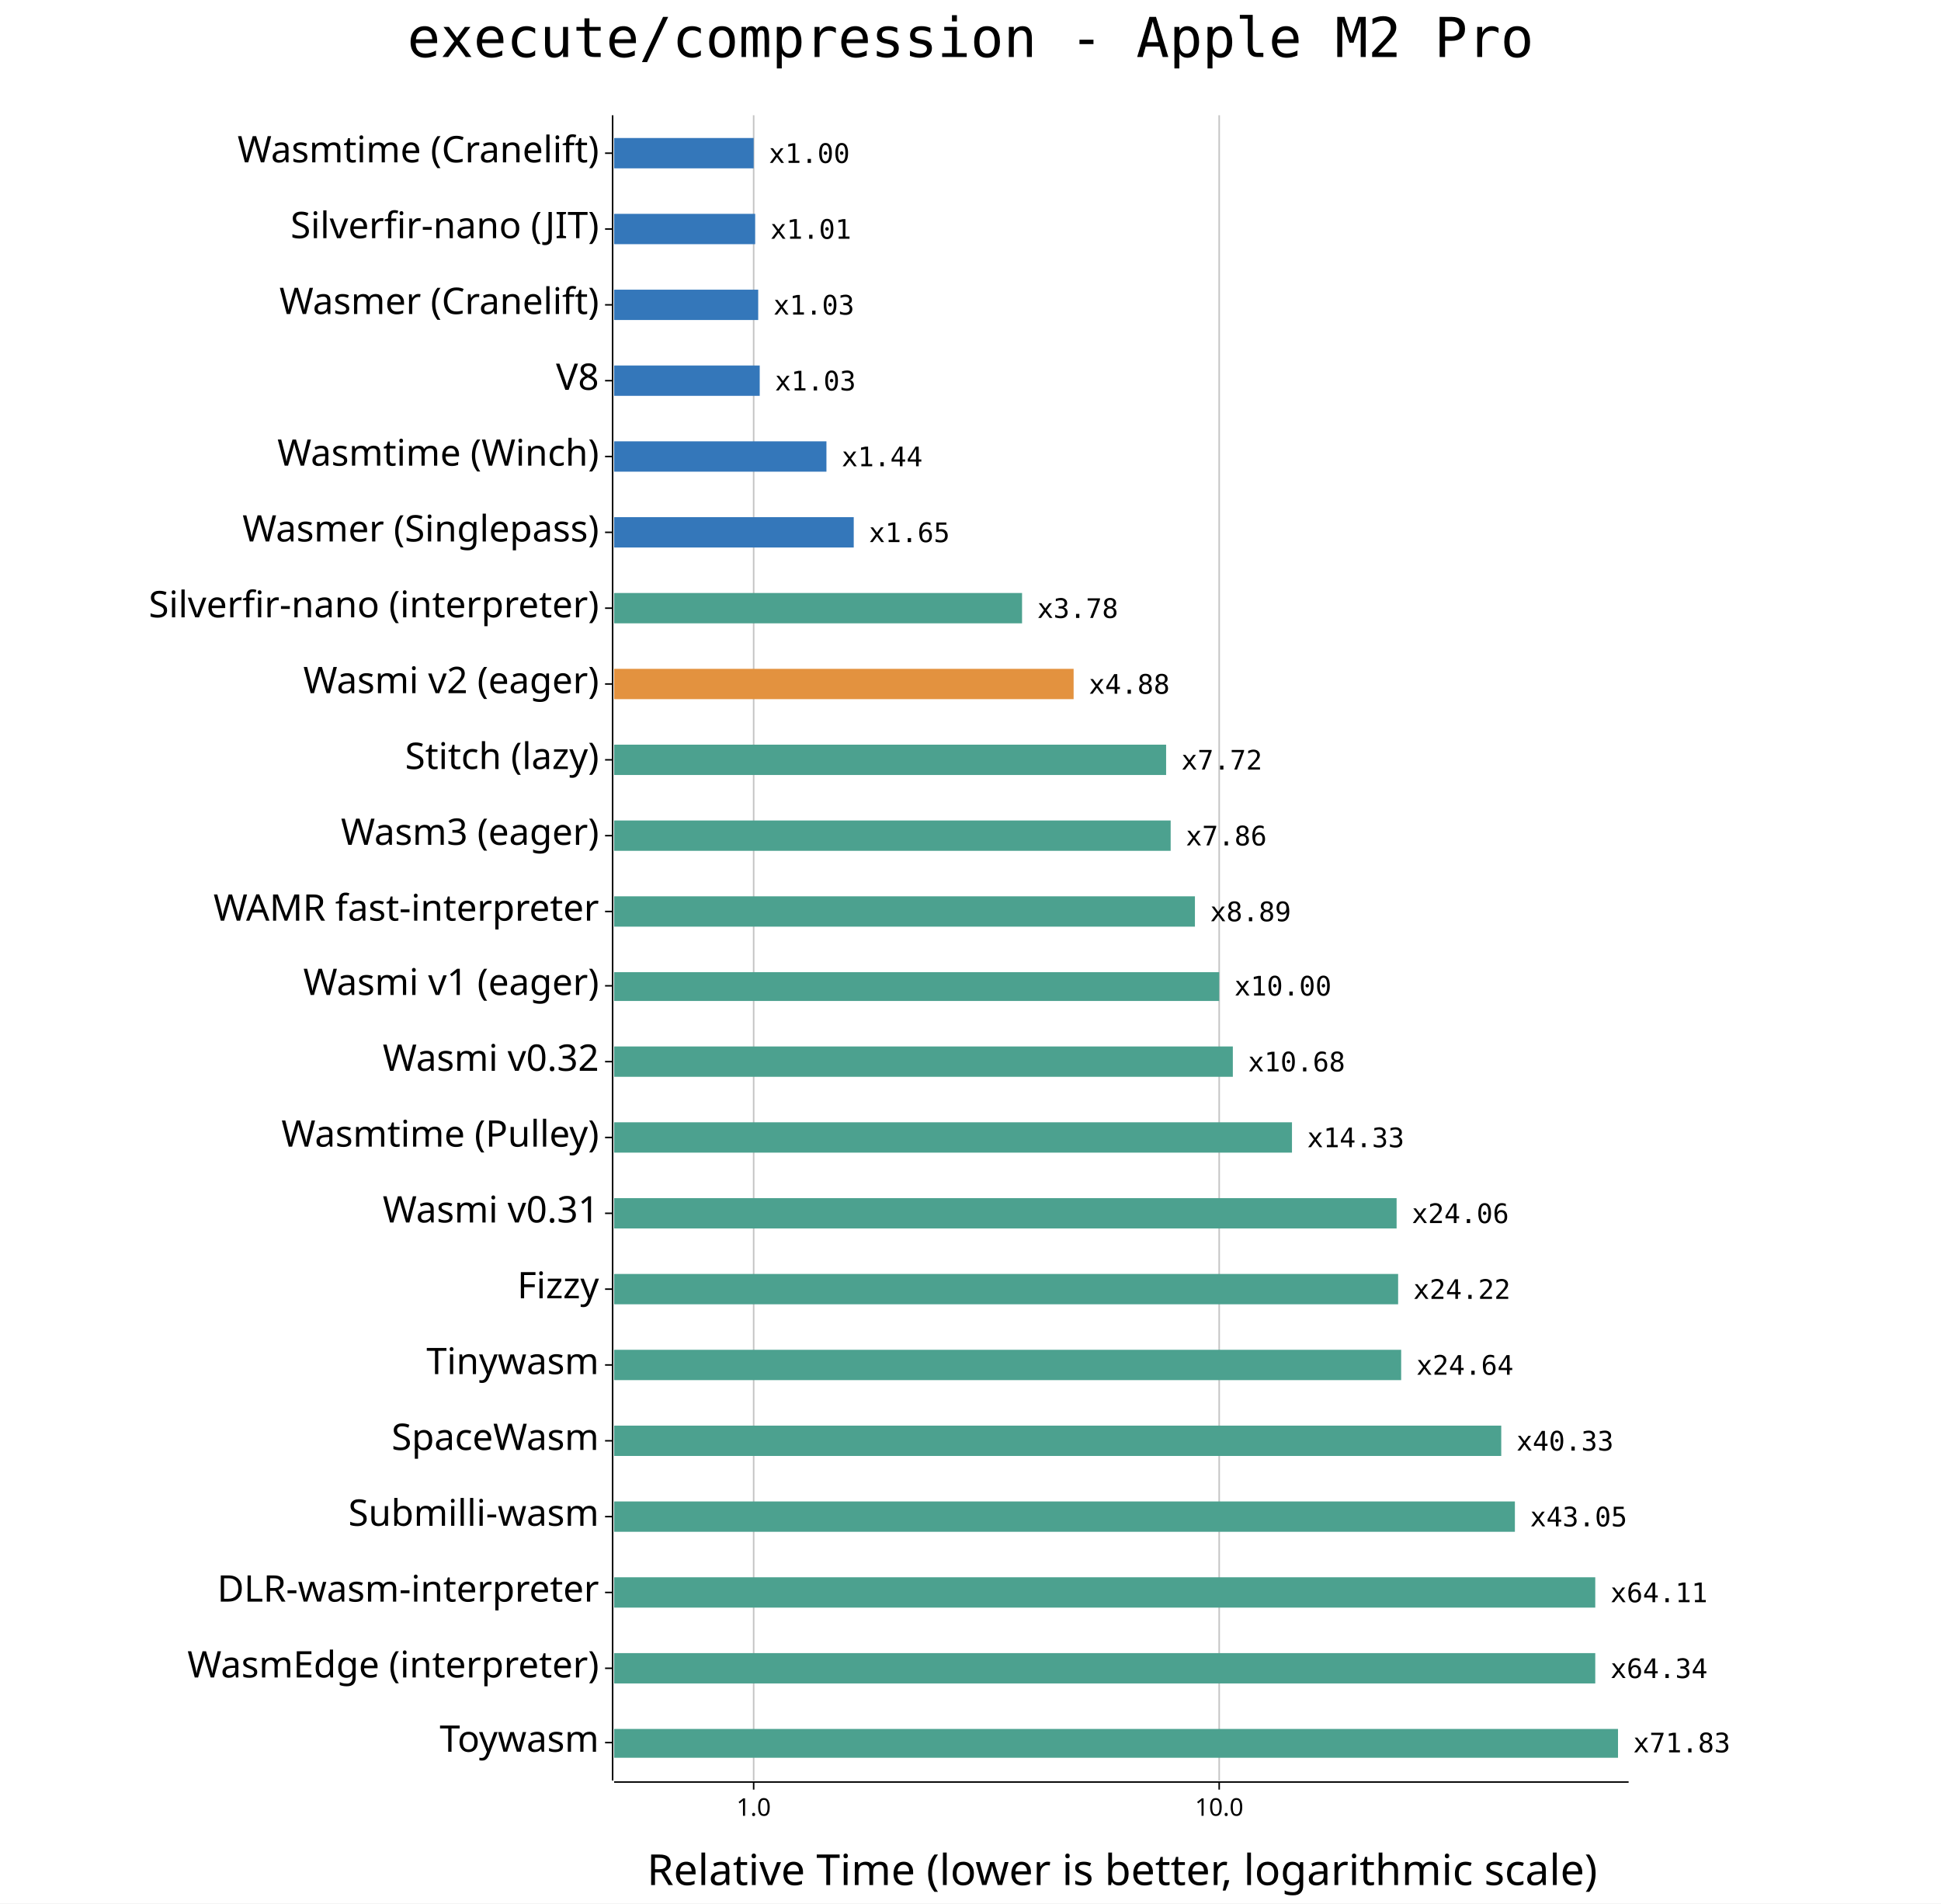
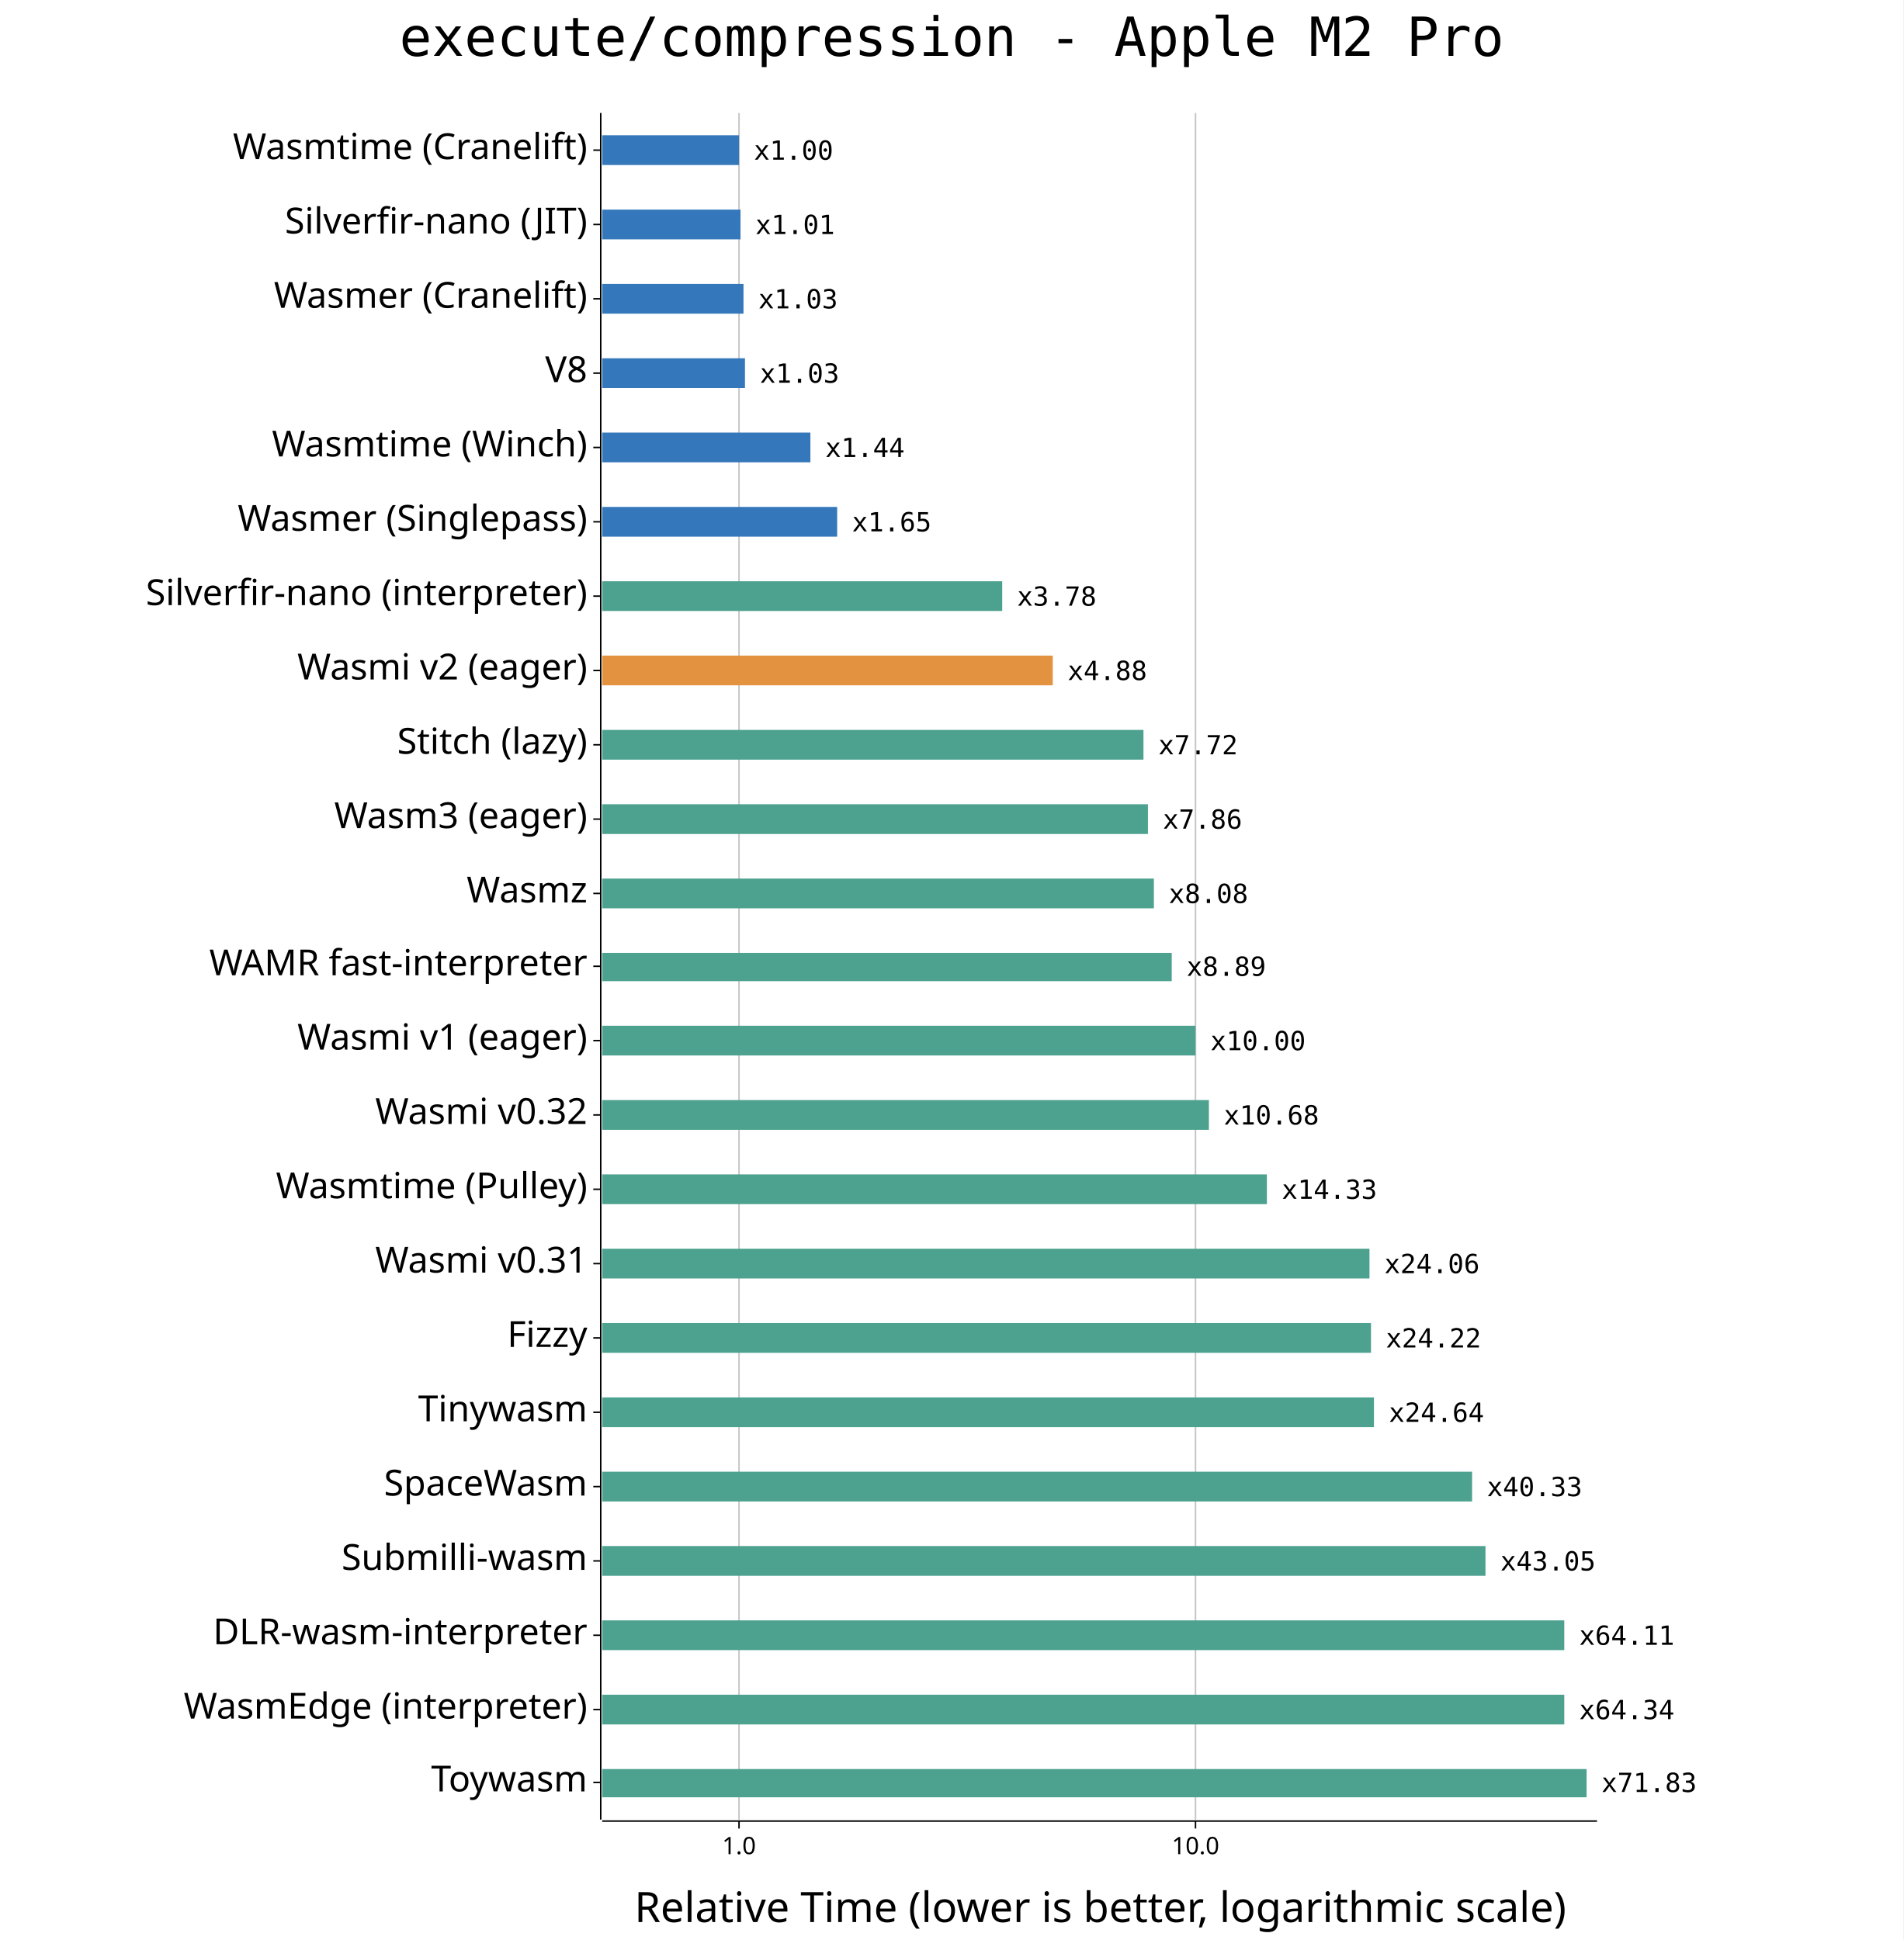
- <svg xmlns="http://www.w3.org/2000/svg" width="1280" height="1255" viewBox="0 0 1280 1255">
-   <rect x="0" y="0" width="1280" height="1255" opacity="1" fill="#FFFFFF" stroke="none" />
+ <svg xmlns="http://www.w3.org/2000/svg" width="1280" height="1305" viewBox="0 0 1280 1305">
+   <rect x="0" y="0" width="1280" height="1305" opacity="1" fill="#FFFFFF" stroke="none" />
  <text x="640" y="10" dy="0.76em" text-anchor="middle" font-family="monospace" font-size="36.29" opacity="1" fill="#000000">
execute/compression - Apple M2 Pro
</text>
-   <line opacity="0.1" stroke="#000000" stroke-width="1" x1="497" y1="1174" x2="497" y2="76" />
-   <line opacity="0.1" stroke="#000000" stroke-width="1" x1="804" y1="1174" x2="804" y2="76" />
-   <text x="5" y="625" dy="0.76em" text-anchor="middle" font-family="sans-serif" font-size="28.226" opacity="1" fill="#000000" transform="rotate(270, 5, 625)">
+   <line opacity="0.1" stroke="#000000" stroke-width="1" x1="497" y1="1224" x2="497" y2="76" />
+   <line opacity="0.1" stroke="#000000" stroke-width="1" x1="804" y1="1224" x2="804" y2="76" />
+   <text x="5" y="650" dy="0.76em" text-anchor="middle" font-family="sans-serif" font-size="28.226" opacity="1" fill="#000000" transform="rotate(270, 5, 650)">

</text>
-   <text x="740" y="1250" dy="-0.5ex" text-anchor="middle" font-family="sans-serif" font-size="28.226" opacity="1" fill="#000000">
+   <text x="740" y="1300" dy="-0.5ex" text-anchor="middle" font-family="sans-serif" font-size="28.226" opacity="1" fill="#000000">
Relative Time (lower is better, logarithmic scale)
</text>
-   <line opacity="0.15" stroke="#000000" stroke-width="1" x1="497" y1="1174" x2="497" y2="76" />
-   <line opacity="0.15" stroke="#000000" stroke-width="1" x1="804" y1="1174" x2="804" y2="76" />
-   <polyline fill="none" opacity="1" stroke="#000000" stroke-width="1" points="404,76 404,1174 " />
-   <text x="395" y="1149" dy="0.5ex" text-anchor="end" font-family="sans-serif" font-size="24.194" opacity="1" fill="#000000">
+   <line opacity="0.15" stroke="#000000" stroke-width="1" x1="497" y1="1224" x2="497" y2="76" />
+   <line opacity="0.15" stroke="#000000" stroke-width="1" x1="804" y1="1224" x2="804" y2="76" />
+   <polyline fill="none" opacity="1" stroke="#000000" stroke-width="1" points="404,76 404,1224 " />
+   <text x="395" y="1199" dy="0.5ex" text-anchor="end" font-family="sans-serif" font-size="24.194" opacity="1" fill="#000000">
Toywasm
</text>
-   <polyline fill="none" opacity="1" stroke="#000000" stroke-width="1" points="399,1149 404,1149 " />
+   <polyline fill="none" opacity="1" stroke="#000000" stroke-width="1" points="399,1199 404,1199 " />
+   <text x="395" y="1150" dy="0.5ex" text-anchor="end" font-family="sans-serif" font-size="24.194" opacity="1" fill="#000000">
+ WasmEdge (interpreter)
+ </text>
+   <polyline fill="none" opacity="1" stroke="#000000" stroke-width="1" points="399,1150 404,1150 " />
  <text x="395" y="1100" dy="0.5ex" text-anchor="end" font-family="sans-serif" font-size="24.194" opacity="1" fill="#000000">
- WasmEdge (interpreter)
+ DLR-wasm-interpreter
</text>
  <polyline fill="none" opacity="1" stroke="#000000" stroke-width="1" points="399,1100 404,1100 " />
  <text x="395" y="1050" dy="0.5ex" text-anchor="end" font-family="sans-serif" font-size="24.194" opacity="1" fill="#000000">
- DLR-wasm-interpreter
+ Submilli-wasm
</text>
  <polyline fill="none" opacity="1" stroke="#000000" stroke-width="1" points="399,1050 404,1050 " />
  <text x="395" y="1000" dy="0.5ex" text-anchor="end" font-family="sans-serif" font-size="24.194" opacity="1" fill="#000000">
- Submilli-wasm
+ SpaceWasm
</text>
  <polyline fill="none" opacity="1" stroke="#000000" stroke-width="1" points="399,1000 404,1000 " />
  <text x="395" y="950" dy="0.5ex" text-anchor="end" font-family="sans-serif" font-size="24.194" opacity="1" fill="#000000">
- SpaceWasm
+ Tinywasm
</text>
  <polyline fill="none" opacity="1" stroke="#000000" stroke-width="1" points="399,950 404,950 " />
  <text x="395" y="900" dy="0.5ex" text-anchor="end" font-family="sans-serif" font-size="24.194" opacity="1" fill="#000000">
- Tinywasm
+ Fizzy
</text>
  <polyline fill="none" opacity="1" stroke="#000000" stroke-width="1" points="399,900 404,900 " />
  <text x="395" y="850" dy="0.5ex" text-anchor="end" font-family="sans-serif" font-size="24.194" opacity="1" fill="#000000">
- Fizzy
+ Wasmi v0.31
</text>
  <polyline fill="none" opacity="1" stroke="#000000" stroke-width="1" points="399,850 404,850 " />
  <text x="395" y="800" dy="0.5ex" text-anchor="end" font-family="sans-serif" font-size="24.194" opacity="1" fill="#000000">
- Wasmi v0.31
+ Wasmtime (Pulley)
</text>
  <polyline fill="none" opacity="1" stroke="#000000" stroke-width="1" points="399,800 404,800 " />
  <text x="395" y="750" dy="0.5ex" text-anchor="end" font-family="sans-serif" font-size="24.194" opacity="1" fill="#000000">
- Wasmtime (Pulley)
+ Wasmi v0.32
</text>
  <polyline fill="none" opacity="1" stroke="#000000" stroke-width="1" points="399,750 404,750 " />
  <text x="395" y="700" dy="0.5ex" text-anchor="end" font-family="sans-serif" font-size="24.194" opacity="1" fill="#000000">
- Wasmi v0.32
+ Wasmi v1 (eager)
</text>
  <polyline fill="none" opacity="1" stroke="#000000" stroke-width="1" points="399,700 404,700 " />
  <text x="395" y="650" dy="0.5ex" text-anchor="end" font-family="sans-serif" font-size="24.194" opacity="1" fill="#000000">
- Wasmi v1 (eager)
+ WAMR fast-interpreter
</text>
  <polyline fill="none" opacity="1" stroke="#000000" stroke-width="1" points="399,650 404,650 " />
  <text x="395" y="601" dy="0.5ex" text-anchor="end" font-family="sans-serif" font-size="24.194" opacity="1" fill="#000000">
- WAMR fast-interpreter
+ Wasmz
</text>
  <polyline fill="none" opacity="1" stroke="#000000" stroke-width="1" points="399,601 404,601 " />
  <text x="395" y="551" dy="0.5ex" text-anchor="end" font-family="sans-serif" font-size="24.194" opacity="1" fill="#000000">
Wasm3 (eager)
</text>
  <polyline fill="none" opacity="1" stroke="#000000" stroke-width="1" points="399,551 404,551 " />
  <text x="395" y="501" dy="0.5ex" text-anchor="end" font-family="sans-serif" font-size="24.194" opacity="1" fill="#000000">
Stitch (lazy)
</text>
  <polyline fill="none" opacity="1" stroke="#000000" stroke-width="1" points="399,501 404,501 " />
  <text x="395" y="451" dy="0.5ex" text-anchor="end" font-family="sans-serif" font-size="24.194" opacity="1" fill="#000000">
Wasmi v2 (eager)
</text>
  <polyline fill="none" opacity="1" stroke="#000000" stroke-width="1" points="399,451 404,451 " />
  <text x="395" y="401" dy="0.5ex" text-anchor="end" font-family="sans-serif" font-size="24.194" opacity="1" fill="#000000">
Silverfir-nano (interpreter)
</text>
  <polyline fill="none" opacity="1" stroke="#000000" stroke-width="1" points="399,401 404,401 " />
  <text x="395" y="351" dy="0.5ex" text-anchor="end" font-family="sans-serif" font-size="24.194" opacity="1" fill="#000000">
Wasmer (Singlepass)
</text>
  <polyline fill="none" opacity="1" stroke="#000000" stroke-width="1" points="399,351 404,351 " />
  <text x="395" y="301" dy="0.5ex" text-anchor="end" font-family="sans-serif" font-size="24.194" opacity="1" fill="#000000">
Wasmtime (Winch)
</text>
  <polyline fill="none" opacity="1" stroke="#000000" stroke-width="1" points="399,301 404,301 " />
  <text x="395" y="251" dy="0.5ex" text-anchor="end" font-family="sans-serif" font-size="24.194" opacity="1" fill="#000000">
V8
</text>
  <polyline fill="none" opacity="1" stroke="#000000" stroke-width="1" points="399,251 404,251 " />
  <text x="395" y="201" dy="0.5ex" text-anchor="end" font-family="sans-serif" font-size="24.194" opacity="1" fill="#000000">
Wasmer (Cranelift)
</text>
  <polyline fill="none" opacity="1" stroke="#000000" stroke-width="1" points="399,201 404,201 " />
  <text x="395" y="151" dy="0.5ex" text-anchor="end" font-family="sans-serif" font-size="24.194" opacity="1" fill="#000000">
Silverfir-nano (JIT)
</text>
  <polyline fill="none" opacity="1" stroke="#000000" stroke-width="1" points="399,151 404,151 " />
  <text x="395" y="101" dy="0.5ex" text-anchor="end" font-family="sans-serif" font-size="24.194" opacity="1" fill="#000000">
Wasmtime (Cranelift)
</text>
  <polyline fill="none" opacity="1" stroke="#000000" stroke-width="1" points="399,101 404,101 " />
-   <polyline fill="none" opacity="1" stroke="#000000" stroke-width="1" points="405,1175 1074,1175 " />
-   <text x="497" y="1185" dy="0.76em" text-anchor="middle" font-family="sans-serif" font-size="16.129" opacity="1" fill="#000000">
+   <polyline fill="none" opacity="1" stroke="#000000" stroke-width="1" points="405,1225 1074,1225 " />
+   <text x="497" y="1235" dy="0.76em" text-anchor="middle" font-family="sans-serif" font-size="16.129" opacity="1" fill="#000000">
1.0
</text>
-   <polyline fill="none" opacity="1" stroke="#000000" stroke-width="1" points="497,1175 497,1180 " />
-   <text x="804" y="1185" dy="0.76em" text-anchor="middle" font-family="sans-serif" font-size="16.129" opacity="1" fill="#000000">
+   <polyline fill="none" opacity="1" stroke="#000000" stroke-width="1" points="497,1225 497,1230 " />
+   <text x="804" y="1235" dy="0.76em" text-anchor="middle" font-family="sans-serif" font-size="16.129" opacity="1" fill="#000000">
10.0
</text>
-   <polyline fill="none" opacity="1" stroke="#000000" stroke-width="1" points="804,1175 804,1180 " />
+   <polyline fill="none" opacity="1" stroke="#000000" stroke-width="1" points="804,1225 804,1230 " />
+   <rect x="405" y="441" width="303" height="20" opacity="1" fill="#E3923F" stroke="none" />
  <rect x="405" y="391" width="269" height="20" opacity="1" fill="#4CA18F" stroke="none" />
-   <rect x="405" y="1040" width="647" height="20" opacity="1" fill="#4CA18F" stroke="none" />
-   <rect x="405" y="940" width="585" height="20" opacity="1" fill="#4CA18F" stroke="none" />
-   <rect x="405" y="641" width="399" height="19" opacity="1" fill="#4CA18F" stroke="none" />
-   <rect x="405" y="790" width="516" height="20" opacity="1" fill="#4CA18F" stroke="none" />
+   <rect x="405" y="790" width="447" height="20" opacity="1" fill="#4CA18F" stroke="none" />
+   <rect x="405" y="591" width="371" height="20" opacity="1" fill="#4CA18F" stroke="none" />
+   <rect x="405" y="1140" width="647" height="20" opacity="1" fill="#4CA18F" stroke="none" />
+   <rect x="405" y="191" width="95" height="20" opacity="1" fill="#3477BA" stroke="none" />
+   <rect x="405" y="341" width="158" height="20" opacity="1" fill="#3477BA" stroke="none" />
+   <rect x="405" y="541" width="367" height="20" opacity="1" fill="#4CA18F" stroke="none" />
+   <rect x="405" y="940" width="519" height="20" opacity="1" fill="#4CA18F" stroke="none" />
  <rect x="405" y="1090" width="647" height="20" opacity="1" fill="#4CA18F" stroke="none" />
-   <rect x="405" y="740" width="447" height="20" opacity="1" fill="#4CA18F" stroke="none" />
-   <rect x="405" y="591" width="383" height="20" opacity="1" fill="#4CA18F" stroke="none" />
-   <rect x="405" y="541" width="367" height="20" opacity="1" fill="#4CA18F" stroke="none" />
-   <rect x="405" y="491" width="364" height="20" opacity="1" fill="#4CA18F" stroke="none" />
-   <rect x="405" y="990" width="594" height="20" opacity="1" fill="#4CA18F" stroke="none" />
-   <rect x="405" y="441" width="303" height="20" opacity="1" fill="#E3923F" stroke="none" />
-   <rect x="405" y="241" width="96" height="20" opacity="1" fill="#3477BA" stroke="none" />
  <rect x="405" y="141" width="93" height="20" opacity="1" fill="#3477BA" stroke="none" />
  <rect x="405" y="91" width="92" height="20" opacity="1" fill="#3477BA" stroke="none" />
+   <rect x="405" y="1040" width="594" height="20" opacity="1" fill="#4CA18F" stroke="none" />
+   <rect x="405" y="740" width="408" height="20" opacity="1" fill="#4CA18F" stroke="none" />
+   <rect x="405" y="690" width="399" height="20" opacity="1" fill="#4CA18F" stroke="none" />
+   <rect x="405" y="1190" width="662" height="19" opacity="1" fill="#4CA18F" stroke="none" />
+   <rect x="405" y="890" width="517" height="20" opacity="1" fill="#4CA18F" stroke="none" />
  <rect x="405" y="291" width="140" height="20" opacity="1" fill="#3477BA" stroke="none" />
-   <rect x="405" y="341" width="158" height="20" opacity="1" fill="#3477BA" stroke="none" />
-   <rect x="405" y="1140" width="662" height="19" opacity="1" fill="#4CA18F" stroke="none" />
-   <rect x="405" y="840" width="517" height="20" opacity="1" fill="#4CA18F" stroke="none" />
-   <rect x="405" y="690" width="408" height="20" opacity="1" fill="#4CA18F" stroke="none" />
-   <rect x="405" y="890" width="519" height="20" opacity="1" fill="#4CA18F" stroke="none" />
-   <rect x="405" y="191" width="95" height="20" opacity="1" fill="#3477BA" stroke="none" />
-   <text x="1077" y="1151" dy="0.5ex" text-anchor="start" font-family="monospace" font-size="17.742" opacity="1" fill="#000000">
+   <rect x="405" y="241" width="96" height="20" opacity="1" fill="#3477BA" stroke="none" />
+   <rect x="405" y="641" width="383" height="19" opacity="1" fill="#4CA18F" stroke="none" />
+   <rect x="405" y="491" width="364" height="20" opacity="1" fill="#4CA18F" stroke="none" />
+   <rect x="405" y="990" width="585" height="20" opacity="1" fill="#4CA18F" stroke="none" />
+   <rect x="405" y="840" width="516" height="20" opacity="1" fill="#4CA18F" stroke="none" />
+   <text x="1077" y="1201" dy="0.5ex" text-anchor="start" font-family="monospace" font-size="17.742" opacity="1" fill="#000000">
x71.83
</text>
+   <text x="1062" y="1152" dy="0.5ex" text-anchor="start" font-family="monospace" font-size="17.742" opacity="1" fill="#000000">
+ x64.34
+ </text>
  <text x="1062" y="1102" dy="0.5ex" text-anchor="start" font-family="monospace" font-size="17.742" opacity="1" fill="#000000">
- x64.34
- </text>
-   <text x="1062" y="1052" dy="0.5ex" text-anchor="start" font-family="monospace" font-size="17.742" opacity="1" fill="#000000">
x64.11
</text>
-   <text x="1009" y="1002" dy="0.5ex" text-anchor="start" font-family="monospace" font-size="17.742" opacity="1" fill="#000000">
+   <text x="1009" y="1052" dy="0.5ex" text-anchor="start" font-family="monospace" font-size="17.742" opacity="1" fill="#000000">
x43.05
</text>
-   <text x="1000" y="952" dy="0.5ex" text-anchor="start" font-family="monospace" font-size="17.742" opacity="1" fill="#000000">
+   <text x="1000" y="1002" dy="0.5ex" text-anchor="start" font-family="monospace" font-size="17.742" opacity="1" fill="#000000">
x40.33
</text>
-   <text x="934" y="902" dy="0.5ex" text-anchor="start" font-family="monospace" font-size="17.742" opacity="1" fill="#000000">
+   <text x="934" y="952" dy="0.5ex" text-anchor="start" font-family="monospace" font-size="17.742" opacity="1" fill="#000000">
x24.64
</text>
-   <text x="932" y="852" dy="0.5ex" text-anchor="start" font-family="monospace" font-size="17.742" opacity="1" fill="#000000">
+   <text x="932" y="902" dy="0.5ex" text-anchor="start" font-family="monospace" font-size="17.742" opacity="1" fill="#000000">
x24.22
</text>
-   <text x="931" y="802" dy="0.5ex" text-anchor="start" font-family="monospace" font-size="17.742" opacity="1" fill="#000000">
+   <text x="931" y="852" dy="0.5ex" text-anchor="start" font-family="monospace" font-size="17.742" opacity="1" fill="#000000">
x24.06
</text>
-   <text x="862" y="752" dy="0.5ex" text-anchor="start" font-family="monospace" font-size="17.742" opacity="1" fill="#000000">
+   <text x="862" y="802" dy="0.5ex" text-anchor="start" font-family="monospace" font-size="17.742" opacity="1" fill="#000000">
x14.33
</text>
-   <text x="823" y="702" dy="0.5ex" text-anchor="start" font-family="monospace" font-size="17.742" opacity="1" fill="#000000">
+   <text x="823" y="752" dy="0.5ex" text-anchor="start" font-family="monospace" font-size="17.742" opacity="1" fill="#000000">
x10.68
</text>
-   <text x="814" y="652" dy="0.5ex" text-anchor="start" font-family="monospace" font-size="17.742" opacity="1" fill="#000000">
+   <text x="814" y="702" dy="0.5ex" text-anchor="start" font-family="monospace" font-size="17.742" opacity="1" fill="#000000">
x10.00
</text>
-   <text x="798" y="603" dy="0.5ex" text-anchor="start" font-family="monospace" font-size="17.742" opacity="1" fill="#000000">
+   <text x="798" y="652" dy="0.5ex" text-anchor="start" font-family="monospace" font-size="17.742" opacity="1" fill="#000000">
x8.89
+ </text>
+   <text x="786" y="603" dy="0.5ex" text-anchor="start" font-family="monospace" font-size="17.742" opacity="1" fill="#000000">
+ x8.08
</text>
  <text x="782" y="553" dy="0.5ex" text-anchor="start" font-family="monospace" font-size="17.742" opacity="1" fill="#000000">
x7.86
</text>
  <text x="779" y="503" dy="0.5ex" text-anchor="start" font-family="monospace" font-size="17.742" opacity="1" fill="#000000">
x7.72
</text>
  <text x="718" y="453" dy="0.5ex" text-anchor="start" font-family="monospace" font-size="17.742" opacity="1" fill="#000000">
x4.88
</text>
  <text x="684" y="403" dy="0.5ex" text-anchor="start" font-family="monospace" font-size="17.742" opacity="1" fill="#000000">
x3.78
</text>
  <text x="573" y="353" dy="0.5ex" text-anchor="start" font-family="monospace" font-size="17.742" opacity="1" fill="#000000">
x1.65
</text>
  <text x="555" y="303" dy="0.5ex" text-anchor="start" font-family="monospace" font-size="17.742" opacity="1" fill="#000000">
x1.44
</text>
  <text x="511" y="253" dy="0.5ex" text-anchor="start" font-family="monospace" font-size="17.742" opacity="1" fill="#000000">
x1.03
</text>
  <text x="510" y="203" dy="0.5ex" text-anchor="start" font-family="monospace" font-size="17.742" opacity="1" fill="#000000">
x1.03
</text>
  <text x="508" y="153" dy="0.5ex" text-anchor="start" font-family="monospace" font-size="17.742" opacity="1" fill="#000000">
x1.01
</text>
  <text x="507" y="103" dy="0.5ex" text-anchor="start" font-family="monospace" font-size="17.742" opacity="1" fill="#000000">
x1.00
</text>
</svg>
